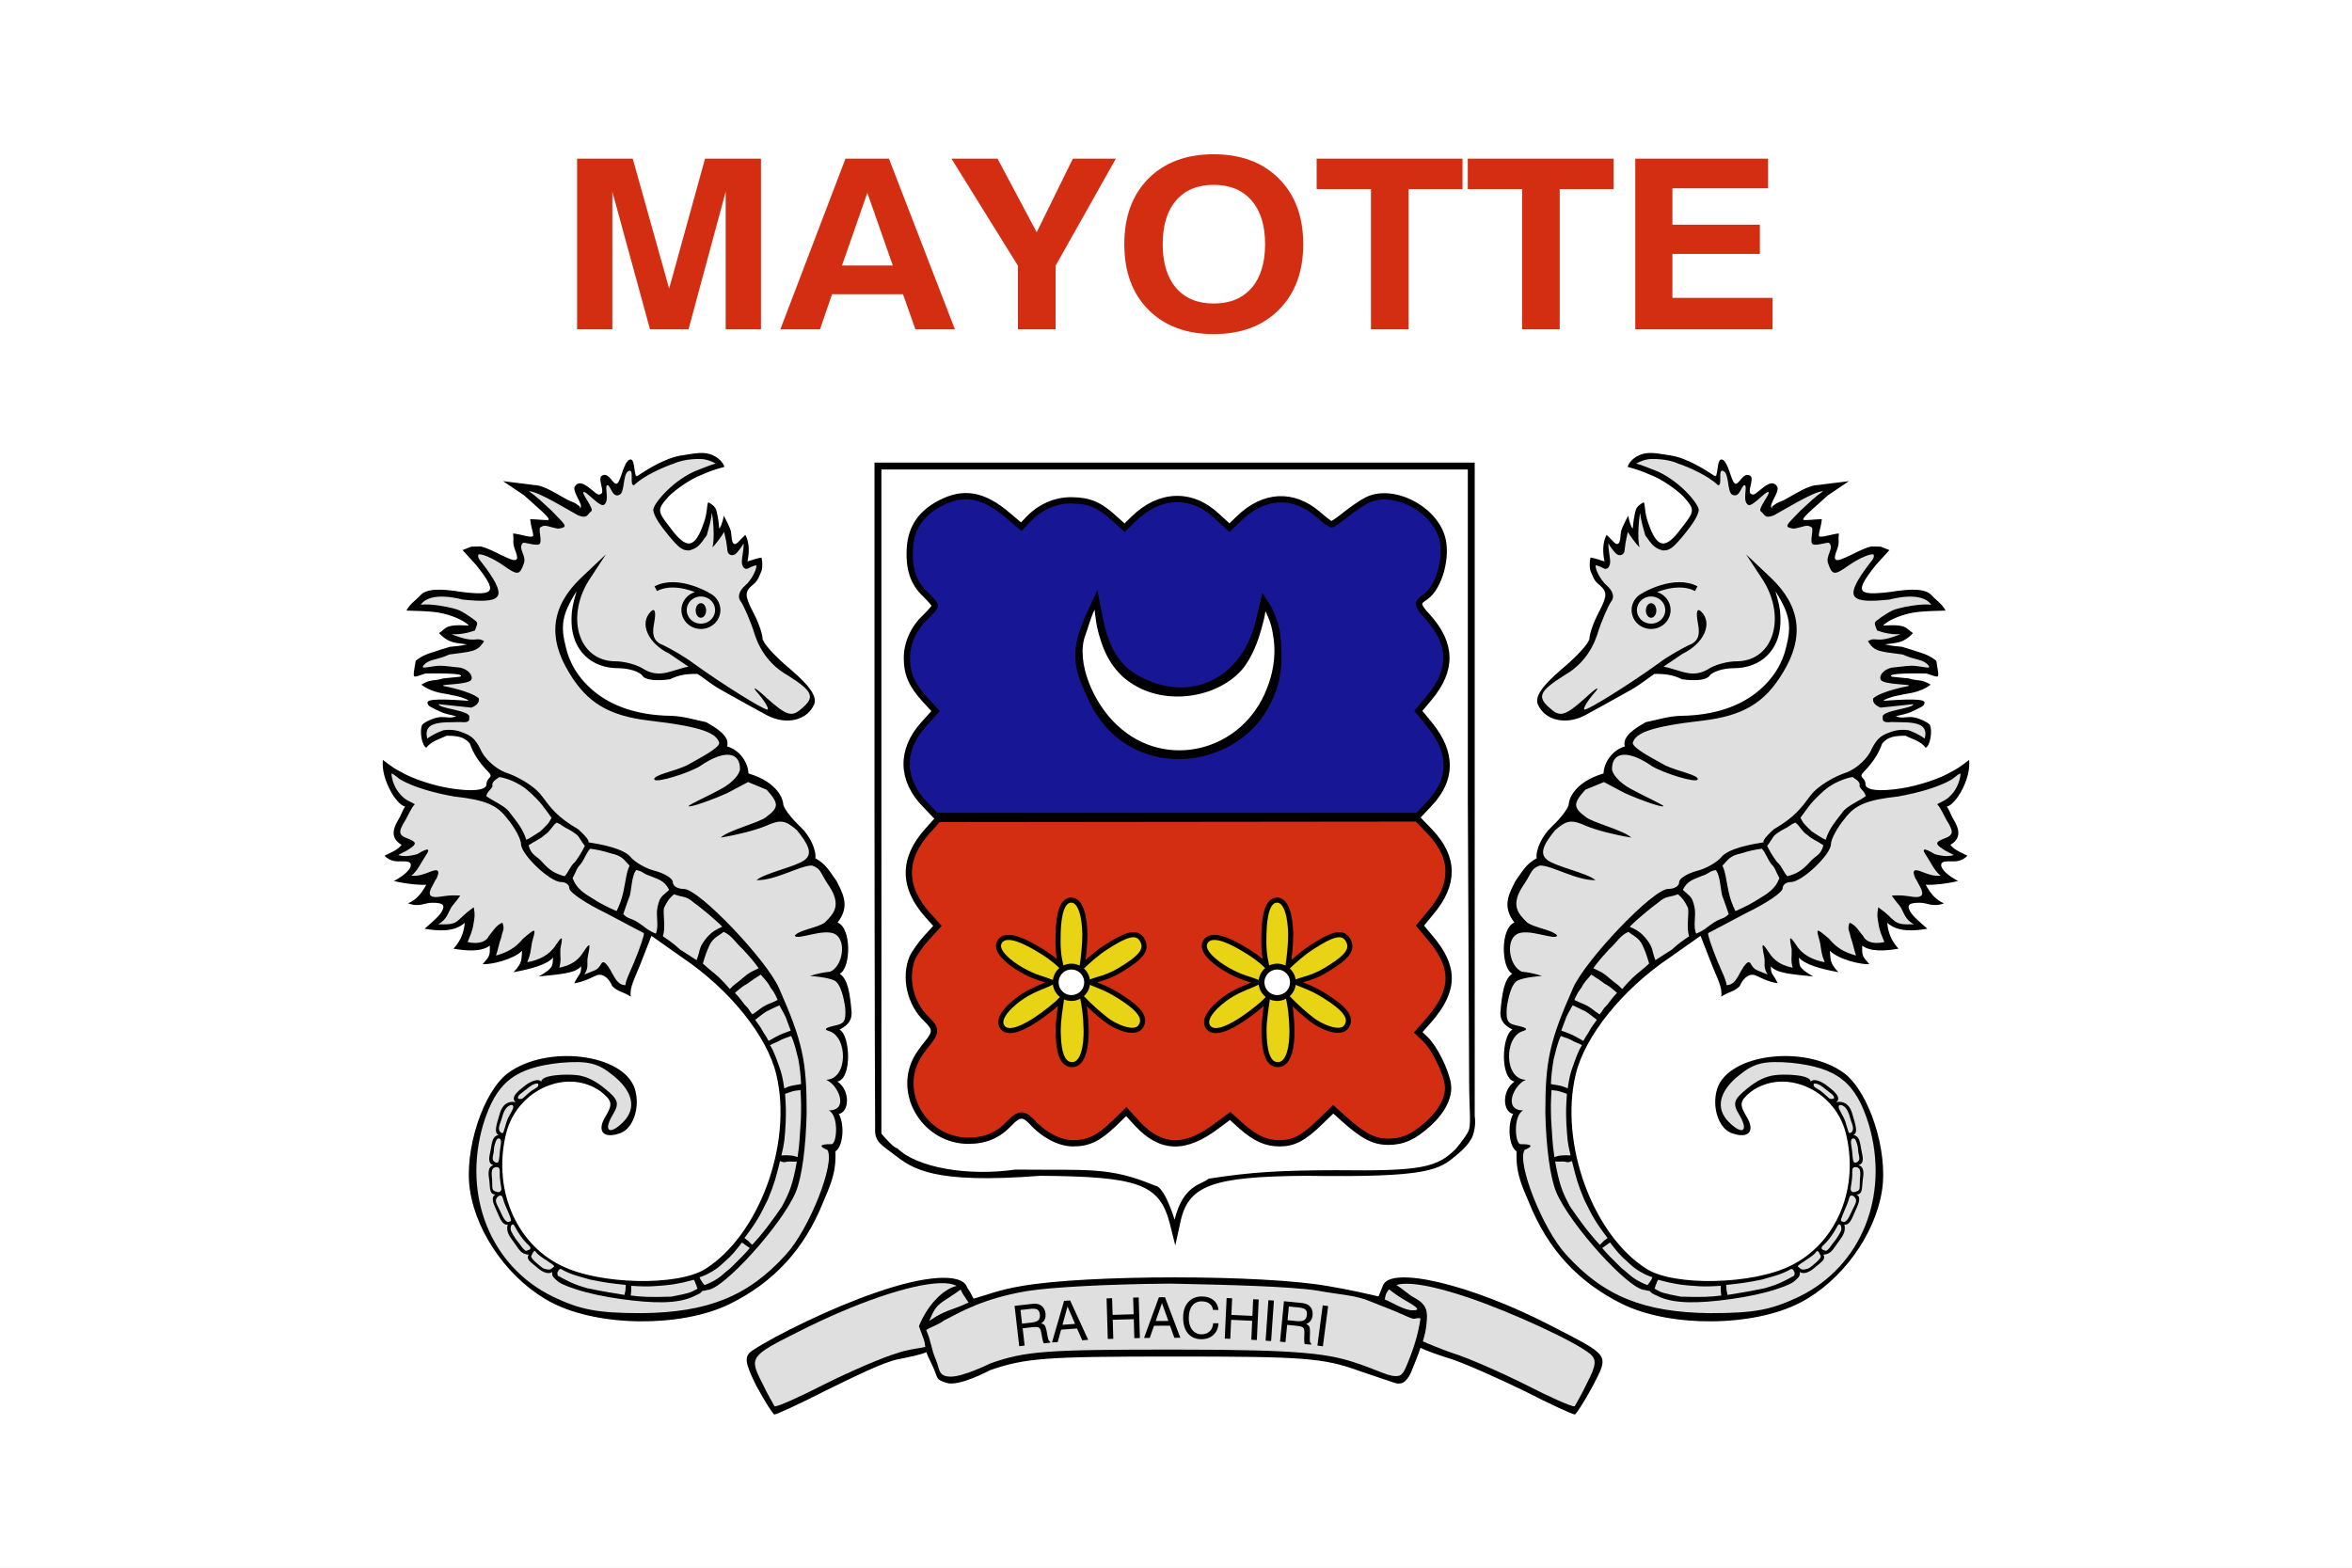
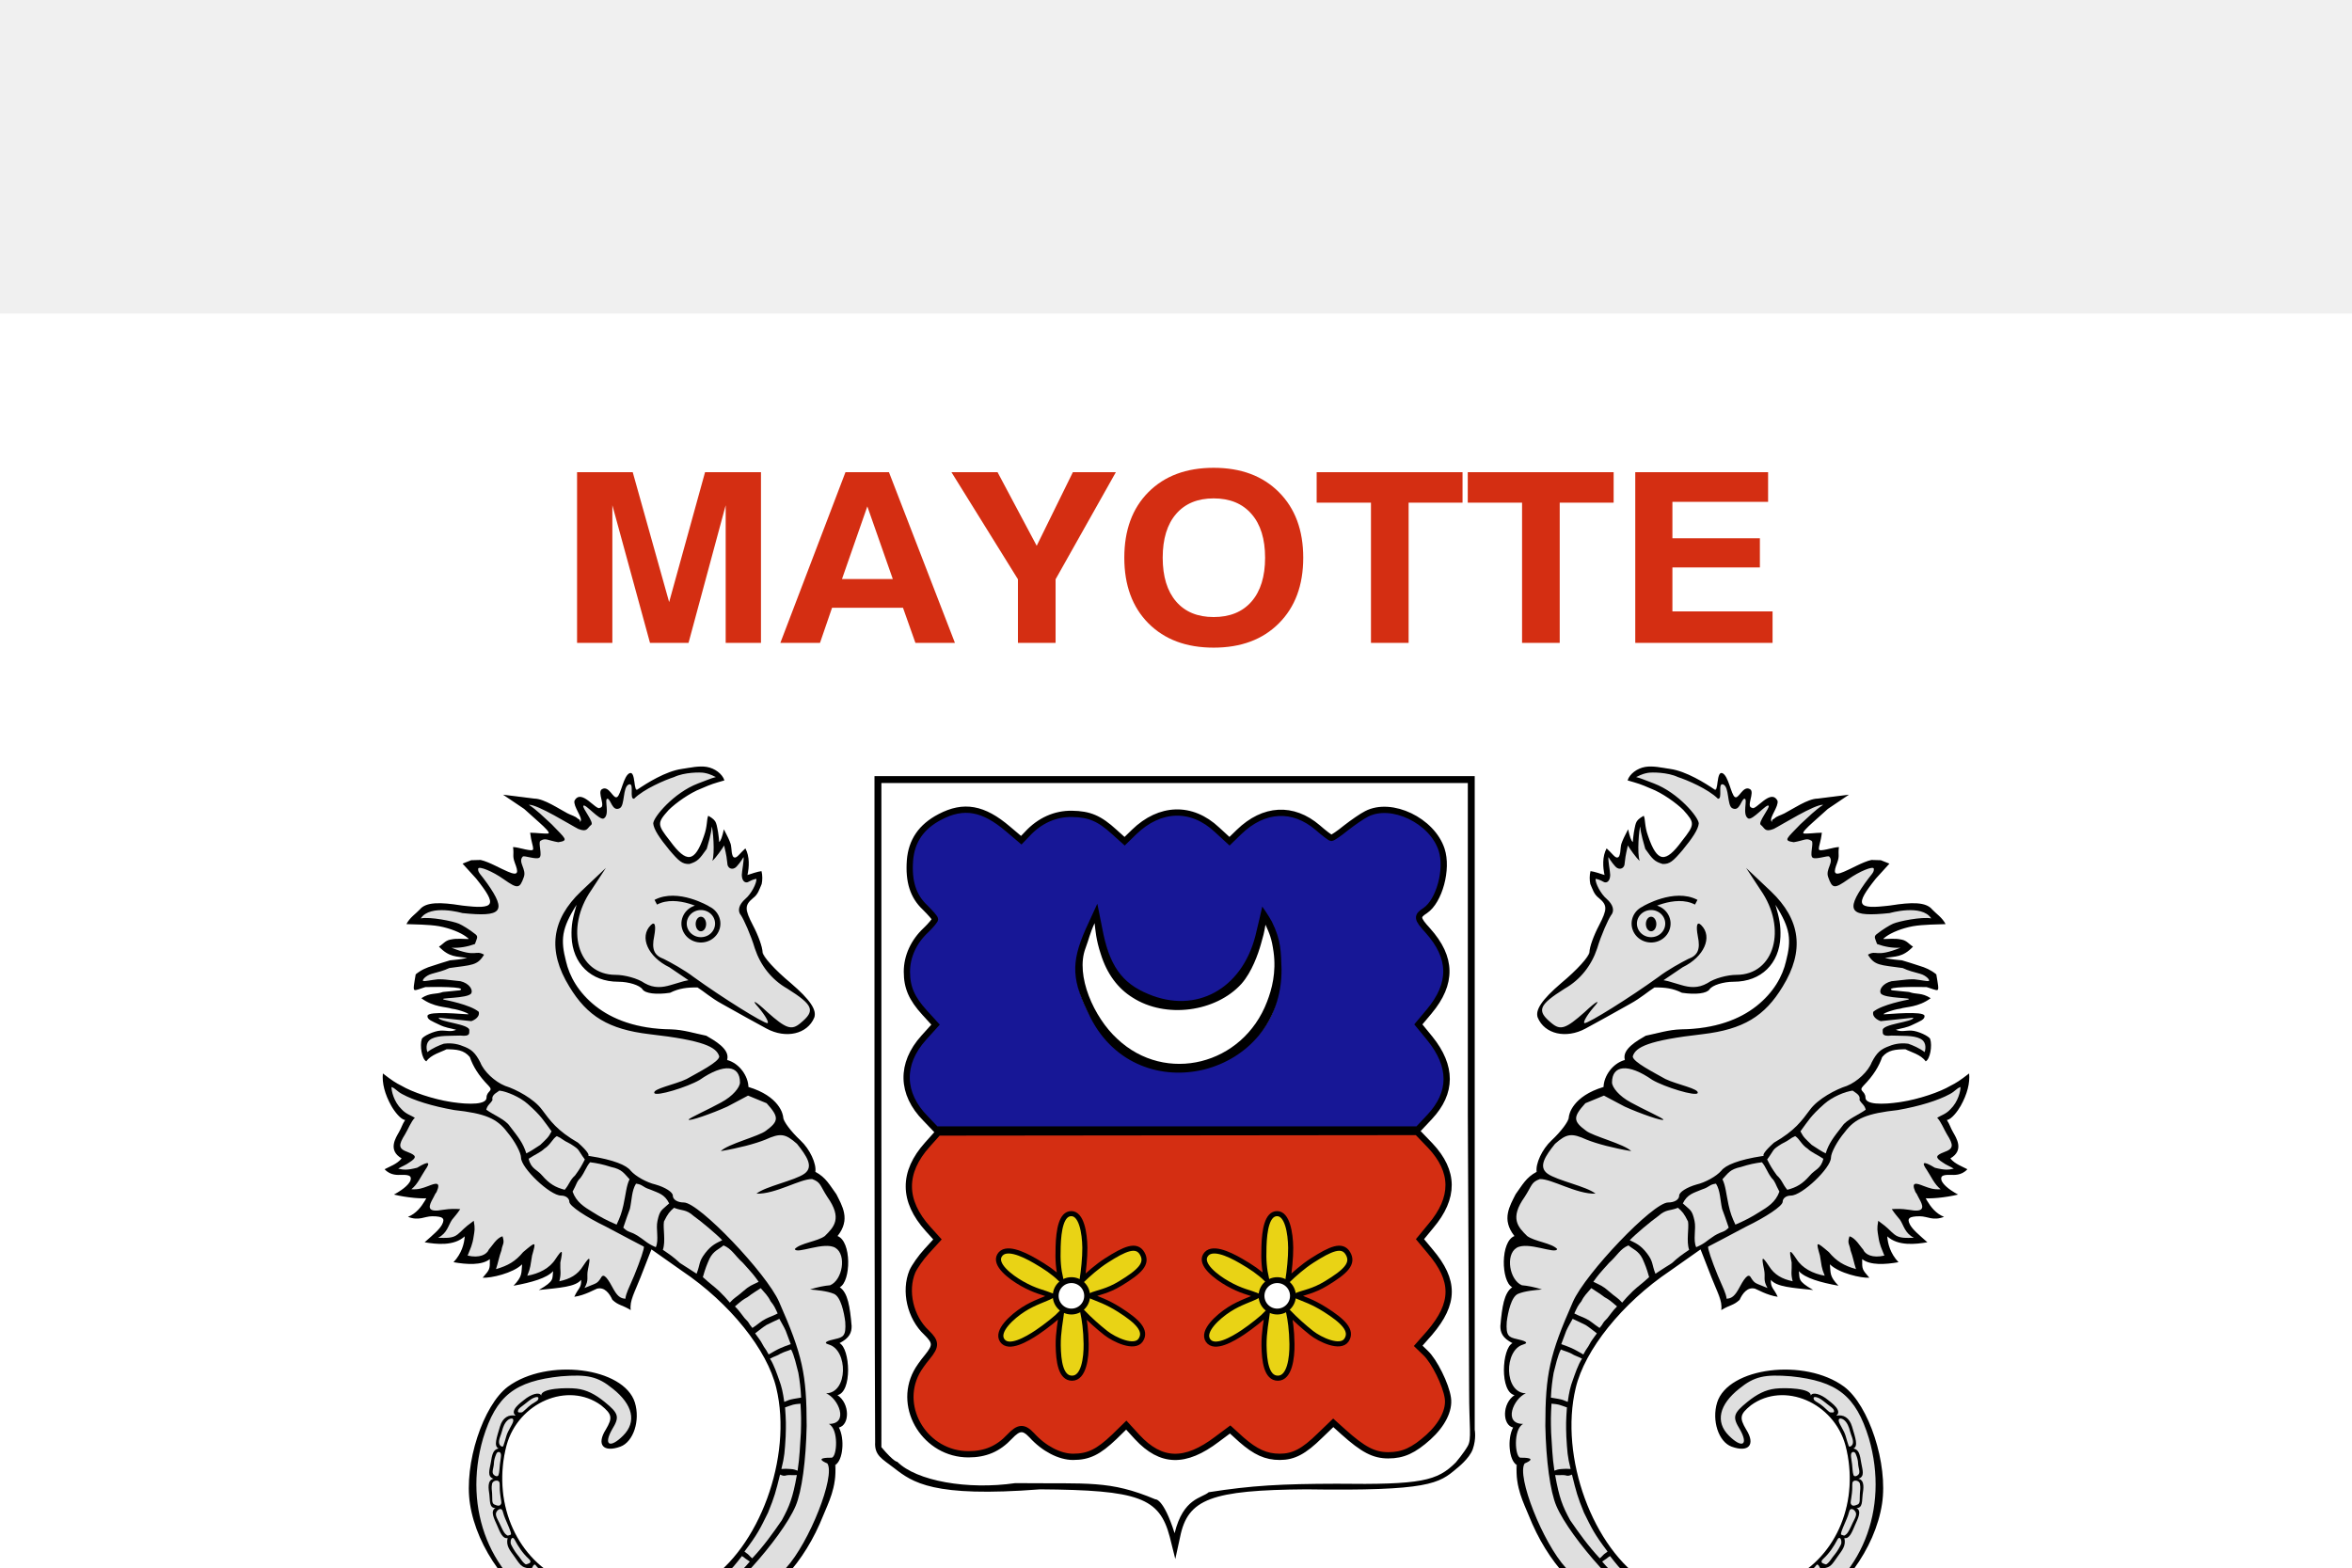
- <svg xmlns="http://www.w3.org/2000/svg" xmlns:xlink="http://www.w3.org/1999/xlink" width="750" height="500">
+ <svg xmlns="http://www.w3.org/2000/svg" xmlns:xlink="http://www.w3.org/1999/xlink" height="300" viewbox="0 0 750 500">
  <path fill="#fff" d="M0 0h750v500H0z" />
  <path fill="#d42e12" d="M184.013 105.044V50.605h17.751l11.61 41.43 11.451-41.43h17.83v54.439h-11.252V61.138l-11.848 43.906h-12.283l-12.006-43.906v43.906h-11.253m92.56-43.536L268.49 84.68h16.207l-8.123-23.172M269.6 50.605h13.868l21.04 54.439h-12.6l-3.962-11.198H265.32l-3.844 11.198h-12.64L269.6 50.605m67.004 54.439h-12.006v-20.29l-21.199-34.149h14.7l12.482 23.468 11.53-23.468h13.71l-19.217 34.15v20.289m34.155-27.164c0 5.987 1.427 10.644 4.28 13.97 2.853 3.302 6.841 4.952 11.966 4.952 5.177 0 9.206-1.65 12.085-4.952 2.88-3.326 4.32-7.983 4.32-13.97 0-5.987-1.44-10.631-4.32-13.933-2.88-3.326-6.908-4.99-12.085-4.99-5.125 0-9.113 1.652-11.966 4.953-2.853 3.302-4.28 7.958-4.28 13.97m-12.243 0c0-8.796 2.562-15.768 7.687-20.918 5.15-5.174 12.085-7.76 20.802-7.761 8.717 0 15.651 2.587 20.802 7.761 5.178 5.174 7.767 12.147 7.767 20.918 0 8.771-2.59 15.744-7.767 20.918-5.15 5.174-12.085 7.761-20.802 7.761-8.717 0-15.651-2.587-20.802-7.76-5.125-5.175-7.687-12.148-7.687-20.919m78.653 27.164V60.325h-17.316v-9.72h46.518v9.72h-17.196v44.72h-12.006m48.182 0v-44.72h-17.316v-9.72h46.518v9.72h-17.196v44.72H485.35m36.097 0v-54.44h42.358v9.462h-30.51V71.67h27.894v9.314h-27.895v14.007h31.937v10.052h-43.784" />
  <g id="a">
    <path fill="#dfdfdf" d="M4255 8413c-142-20-249-59-392-145-46-28-89-48-97-45s-17 27-21 56c-4 27-13 58-20 67-20 28-39 5-76-89-17-45-36-88-41-94-18-22-42-14-71 22-29 37-73 48-83 21-3-8-1-40 5-72 18-94-11-108-93-45-71 55-98 66-125 52-28-15-27-36 9-119 31-72 33-124 3-82-8 11-45 36-83 54-38 19-97 50-132 70-35 19-83 42-107 51-44 15-282 50-302 43-6-2 27-29 72-61 99-68 289-242 289-264 0-13-11-15-80-9-91 8-89 11-69-84 7-33 8-55 2-61s-37-4-84 6c-41 8-77 15-81 15-15 0-8-79 13-146 20-63 20-69 4-80-20-15-43-8-195 62-90 42-113 49-162 47-31-1-68-8-83-16l-28-14 65-70c77-84 155-196 167-241 22-75-52-88-301-56-136 18-228 15-273-9-35-18-155-130-155-145 0-5 58-12 129-15 149-6 257-32 346-81 84-46 82-56-9-56-76 0-120-12-160-44-19-15-19-16 0-37 29-32 85-57 154-68 35-6 65-12 67-15 2-2-29-9-69-15-104-17-250-60-321-96-64-32-67-36-80-129l-6-38 32 7c50 11 308 17 350 8 64-14 46-28-53-40-124-15-194-29-227-46l-26-14 54-26c30-15 99-36 154-47 234-48 263-75 67-65-161 8-225 2-220-23 5-28 104-76 207-102 63-16 39-28-64-32-93-3-163-27-192-66-23-29-9-161 18-178 6-3 18 1 27 9 9 9 50 31 91 51 77 37 78 37 188 20 47-7 88-46 123-118 17-34 52-88 78-120s56-69 66-82c19-23 19-24-2-66-11-24-23-51-26-60-18-62-324-41-565 39-96 32-238 102-302 149l-49 36v-39c0-96 75-259 150-326l48-43-49-94c-61-117-65-162-18-209 17-18 29-38 25-46-3-8-29-28-58-44-90-51-86-46-49-65 18-10 67-20 107-23 44-4 79-11 85-19 25-30-27-96-117-150-15-9-4-13 61-23 44-6 108-12 142-13l62-2-21-38c-25-45-72-94-111-118l-28-18 31-4c17-3 52-1 78 3 75 12 166 10 186-4 31-23 5-75-73-150l-68-66 44-7c83-12 188 1 244 30 29 14 54 25 56 23 14-15-40-160-75-200-8-9-12-20-8-25 4-4 58-7 119-7 87 0 120 4 146 18 19 9 36 17 38 17 1 0 3-21 3-47 0-34-7-55-26-80l-25-33h28c65 1 219 51 274 91 36 25 39 24 39-13-1-42-23-103-46-129-21-24-16-24 82 1 88 22 166 53 206 81 37 27 41 24 33-18-9-50-28-79-66-99-17-8-29-18-26-20 8-9 219 24 267 41 24 8 52 23 62 32 17 15 18 15 18-9 0-14-11-46-25-72s-25-49-25-52c0-8 55 9 119 37 35 16 76 29 91 29 34 0 74-31 105-80 17-27 43-47 93-72l70-35 4 41c5 37 170 471 186 488 7 7 208-131 402-275 117-87 386-354 465-462 217-296 288-500 289-830 0-182-12-279-54-454-92-374-306-730-549-910-160-119-349-159-701-148-426 13-692 102-889 295-146 144-242 332-282 552-6 36-11 124-11 195 0 244 55 413 175 542 104 111 215 172 357 194 135 21 289-24 384-111 66-61 69-90 17-194-46-93-50-117-21-146 27-27 83-26 147 5 93 43 139 148 131 294-8 131-69 216-207 286-134 67-202 80-411 79-173 0-191-2-275-28-168-51-270-119-349-229-180-254-279-690-221-972 45-215 165-448 332-640 282-326 656-475 1193-475 398 0 680 76 960 258 312 202 514 464 685 887 46 116 64 188 72 288 3 49 11 89 20 99 40 46 54 177 29 262l-15 48 31 27c55 49 49 155-13 226l-29 33 33 33c43 44 62 127 54 237-5 76-39 182-58 182-20 0-7 27 22 44 45 27 69 72 69 132 0 121-50 307-87 321-15 6-18 33-4 33 23 0 54 94 59 179 6 107-15 189-59 233l-29 30 31 64c27 55 31 71 26 117-11 106-128 302-216 360-32 21-41 33-41 56 0 67-55 166-147 265-96 102-127 148-147 220-14 46-29 70-71 112-49 49-153 111-215 127-13 3-20 13-20 29-1 64-80 171-150 203-35 16-40 22-40 51 0 41-34 82-114 137-76 51-196 82-381 98-389 32-562 97-745 279-111 110-154 184-194 330-33 121-35 234-5 322 21 62 88 188 100 188 4 0-2-33-13-72-26-95-29-251-5-327 33-106 98-185 189-232 62-32 92-39 198-49 110-10 184-32 220-65 54-50 175-56 291-16 30 11 86 23 125 26l72 7 93-65c96-66 511-300 584-329 133-53 283-16 346 85 51 81 5 157-212 353-176 158-218 212-241 304-10 39-42 124-73 188-73 157-74 184-5 256 27 29 57 69 65 90 16 37 23 121 12 133-6 5-73-9-108-22-11-4-13 11-10 80 2 54-2 97-9 116l-13 30-36-35c-37-36-64-45-76-26-3 5-10 34-15 64-10 63-50 161-60 149-4-4-13-25-20-45-6-21-15-38-20-38-4 0-11 24-15 53-11 86-23 122-50 147-22 21-28 22-35 10-5-8-10-26-10-40 0-44-28-133-65-208-72-144-140-130-280 55-80 106-92 139-70 187 53 112 275 263 484 328 39 12 71 25 71 29 0 19-50 64-94 85-50 23-108 28-191 17z" transform="matrix(.03574 0 0 -.03574 68.5 445.48)" />
    <path d="M245.469 297.449c2.27-1.261-8.741-1.063-11.069-1.038-1.576.475-3.024 1.162-3.508.937-.484-.224-.095-1.984.396-4.976 1.733-1.422 3.528-2.185 5.438-2.741 1.821-.646 3.428-1.07 5.506-1.733 1.992-.238 2.637-.147 5.472-.765-3.325-.53-5.686-.123-8.993-3.606 1.337-.803 1.863-1.82 3.47-2.206 1.607-.344 2.172-.29 3.492-.29 2.53 0 3.27.463 1.577-.758-1.694-1.22-4.927-2.606-8.557-3.266-3.19-.55-8.03-.567-10.362-.66 1.07-2.117 3.062-3.354 4.272-4.674 1.98-2.42 6.53-2.366 13.35-1.266 10.78 1.32 11.44 0 4.62-8.58l-4.335-4.77 2.75-1.092 3.003-.081c2.86.66 6.502 2.863 8.702 3.743 3.52 1.54 3.33.09 2.23-2.77-.88-2.42-.243-2.407-.584-5.085 1.76 0 6.4 1.76 6.4.66 0-1.32-.608-2.203-.95-5.239 1.54 0 4.993.414 5.753.25s-1.057-1.914-2.907-3.573l-4.762-4.268-6.727-4.535 9.98 1.25c3.08 0 7.954 3.345 10.539 4.693 1.292.674 2.519.882 3.295 1.697 1.778.66-.358 2.421.93.8.657-1.18-2.385-4.67-1.972-6.493 2.181-4.16 7.07 3.455 8.133 2.225 2.035-.22-.996-4.958.618-5.919 2.303-1.371 3.614 3.338 4.854 2.506 1.24-.833 2.043-6.87 4.003-7.628s1.161 6.16 2.481 5.226c2.86-1.98 9.05-5.866 14.142-6.57 2.545-.353 5.511-1.085 8.022-.632 2.512.452 4.881 2.179 5.564 4.287-3.382.987-3.916 1.078-7.436 2.618-3.52 1.32-8.14 4.62-10.34 6.82-3.74 4.18-3.74 4.62.44 9.9 5.28 7.26 7.92 6.82 10.78-1.54 1.21-3.3.833-5.397 1.407-6.52.332.242 1.536.74 2.26 1.874.635.99 1.2 5.37 1.194 6.513.53-.322 1.024-1.76 1.52-4.067 1.322 2.55 1.7 3.388 2.14 4.598s.059 4.422 1.38 4.422c.77 0 1.704-1.487 3.343-2.935 1.416 2.658 1.214 5.98.649 8.498 1.108-.362 3.381-1.136 4.485-1.24.344 1.326.322 2.92.054 4.126-.803 1.725-1.052 3.21-2.812 4.53-2.64 2.2-2.64 3.52 0 8.58 1.76 3.3 3.08 7.04 3.08 8.58 0 1.32 3.96 5.72 9.02 9.9 6.16 5.28 8.36 8.58 7.48 11-2.2 5.28-9.02 6.82-15.18 3.52-2.86-1.54-9.24-5.06-14.3-7.92-3.41-1.87-5.655-3.908-7.735-5.216-3.342-.045-5.889.263-8.765 1.697-4.4.66-7.92.22-8.8-1.1s-4.4-2.42-7.7-2.42c-8.8 0-14.561-5.82-14.906-14.342-.132-3.703.368-6.043 1.597-10.212-4.857 7.67-5.142 11.207-3.398 17.974 2.101 9.446 11.867 21.54 33.427 21.76 4.07.11 7.48 1.264 11.329 2.035 2.46 1.457 7.709 4.247 6.643 7.745 3.992 1.064 6.732 5.203 6.79 8.598 9.8 2.933 11.098 8.682 11.098 9.782s2.42 4.4 5.5 7.26 5.121 7.484 4.742 10.034c3.41 1.76 4.632 4.33 6.706 7.126 1.758 3.569 4.685 8.01.367 13.348 4.521 1.676 4.323 14.477.713 16.331 2.656 1.825 3.226 6.278 3.792 12.34.025 2.04-.634 3.867-3.873 5.48.863.436 1.55 1.63 2.019 3.193.47 1.563.723 3.494.72 5.399-.002 1.905-.26 3.785-.815 5.248s-1.403 2.508-2.587 2.743c4.037 2.636 3.94 9.609.46 10.328 1.949 3.56 1.337 10.556-1.15 11.93.544 7.18-2.3 12.275-3.806 16.07-3.012 7.59-6.979 14.025-11.953 19.429-4.974 5.403-10.955 9.776-17.995 13.24-15.4 7.48-41.58 7.26-56.54-.44-13.2-6.82-23.98-21.56-26.18-35.86-1.98-12.76 4.18-31.46 12.1-37.4 12.54-9.24 36.96-6.16 40.48 5.06 1.76 5.72-.44 12.54-4.62 14.08-5.5 1.98-7.7-.66-4.62-5.5 2.2-3.74 1.98-4.84-1.54-7.7-10.56-7.7-26.4-.88-30.14 12.76-4.62 17.6 2.64 35.42 17.38 42.68 12.32 6.16 37.18 6.6 45.98 1.1 17.16-10.78 27.94-40.04 22.66-62.04-2.86-12.1-14.74-27.06-30.14-37.4l-9.68-6.82-3.52 9.02c-1.87 4.73-3.52 7.357-3.075 10.346-2.858-1.744-3.89-1.429-5.862-3.286-.88-1.98-2.503-4.2-4.923-3.54-.55.166-3.885 2.129-7.205 2.581 1.144-2.673 2.303-2.75 2.167-5.415-1.78 2.27-6.88 2.552-13.492 3.252 5.173-2.961 4.191-3.54 4.576-6.03-1.98 2.24-6.922 3.636-12.637 4.664 2.947-3.079 2.443-4.026 2.732-6.829-2.898 2.851-9.956 4.444-12.574 4.276 2.293-2.667 2.33-2.632 2.285-5.931-2.573 2.02-7.328 1.735-11.581.982 2.621-2.806 3.424-5.902 3.574-8.255-3.448 3.206-9.095 2.515-12.785 1.903 2.89-2.564 4.641-4.007 5.539-5.616 1.046-2.021.341-2.681-3.179-2.681-2.42 0-4.094 1.551-7.666.184 5.179-2.048 6.585-8.665 7.748-8.799 4.633-.532-6.445 8.432 3.472 6.544 2.477-.355 3.604-.312 5.441-.207-1.287 1.89-1.507 1.969-2.615 3.378-1.245 1.835-1.493 4.226-4.439 5.773 2.5.015 4.545.243 6.2-1.071s1.674-1.85 5.164-4.362c.476 2.631.241 3.158-.017 4.902-.446 3.018-1.029 3.812-1.937 6.199 3.79.878 6.119-.317 6.78-1.952.99-1.034 2.404-3.666 4.347-4.198.789 2.371-.05 2.463-.34 4.472-.827 2.259-1.032 3.867-1.74 5.987 3.846-1.095 6.208-2.482 8.642-5.41 4.18-3.52 4.18-3.52 2.86 1.1-.544 3.08-.412 3.768-1.53 6.427 3.704-.646 7.14-2.357 9.01-5.327 2.2-3.3 2.42-3.08 1.54 1.1-.124 2.812.364 3.267-.328 5.987 3.362-.711 5.828-2.027 7.588-4.887 2.2-3.3 2.42-3.08 1.54 1.1-.55 2.64.46 3.184-1.098 5.939 3.799-1.62 3.958-1.21 5.278-3.3.88-1.76 2.33.59 4.09 3.89 1.43 2.53 2.592 2.724 3.658 2.848.261-1.93 1.052-3.217 2.812-7.397 1.98-4.84 3.3-8.8 3.08-9.24-.44-.22-5.94-3.08-12.1-6.38-6.38-3.08-11.66-6.6-11.66-7.92 0-1.1-1.1-1.98-2.64-1.98-3.52 0-12.76-8.8-12.76-12.1 0-1.54-1.98-5.28-4.4-8.14-3.3-4.4-7.04-5.94-16.94-7.04-6.999-1.237-12.871-3.08-16.5-5.06-1.816-.95-2.064-1.754-3.459-2.295-.055 1.155.709 4.715 3.239 7.135 1.43 1.54 2.895 1.874 4.196 2.678-1.224 1.245-2.106 3.592-3.096 5.242-2.2 3.52-2.2 4.62.88 5.72 2.86 1.1 2.86 1.76.44 3.3-.99.77-2.48 1.3-3.524 1.972 1.635.406 2.913.509 6.033-.289 3.96-2.397 4.263-1.69 2.551.737-1.403 2.117-2.351 4.481-4.391 6.124 2.335.124 3.401-.294 5.491-1.064 2.2-.88 4.062-1.47 2.55 1.945-1.436 2.387-.643-1.284-2.006 1.865-2.349.454-7.683-.106-11.584-1.049 3.51-1.925 4.794-3.43 5.234-4.42.66-1.98-1.234-1.861-2.994-1.861-.77 0-3.315.308-5.217-1.803 1.58-.86 3.982-1.638 5.428-3.452-4.51-2.6-1.89-6.542-.838-8.414.87-1.496.941-2.288 1.952-3.841-1.388-.101-3.415-2.73-4.405-4.49-2.09-3.74-2.997-7.294-2.694-10.351 2.981 2.3 4.137 3.042 5.994 3.964 3.152 1.885 9.917 4.256 15.894 5.16 5.977.904 11.166.787 11.166-1.413s2.392-2.018.662-3.777c-3.239-3.293-4.982-6.25-5.991-9.164-1.886-2.283-4.267-2.451-7.423-2.484-1.674.895-4.94 1.675-6.448 3.853-1.418-.678-2.149-5.047-1.43-7.127.308-.893 3.951-2.604 6.006-2.676 2.054-.072 3.145.513 4.954-.254-2.13-.613-3.294-.577-5.513-1.683-1.973-.984-3.886-1.568-3.627-2.82.32-1.55 11.233-.494 12.773-.439 1.265.055-2.386-1.46-5.076-1.8-1.765-.632-5.7-.385-9.68-3.339 2.937-1.887 4.484-1.093 6.892-1.982m9.065.362c-.886 1.865-11.493 1.358-8.543 2.128 0 0 8.193 1.51 10.904 3.838.48 2.06-2.38 2.973-2.38 2.973l-10.39-1.107c-.11 1.422 10.1 1.959 9.75 4.095-.115.693.565 1.998-2.834 1.61-3.094.143-6.89-.172-9.188 1.016-1.67.833-1.87 2.683-1.346 4.268 1.511-1.232 3.916-2.246 5.236-2.686 2.818-.365 4.857.214 6.762 1.029s3.229 1.687 4.885 4.946c1.1 2.86 4.62 6.16 7.92 7.48 3.52 1.1 9.144 4.113 11.66 7.48 2.79 3.732 4.87 6.757 11.59 10.638 6.6 5.94.9 3.829 3.726 4.263 7.575 1.163 11.744 2.919 13.064 4.679 1.54 1.76 5.06 3.74 7.92 4.4 3.08.88 5.5 2.42 5.5 3.52 0 1.32 1.54 2.2 3.52 2.2 4.84 0 26.4 22.66 30.36 31.68 7.48 16.94 8.8 23.1 8.8 39.6-.22 11-1.54 20.9-3.52 25.52-4.4 10.34-23.163 31.115-28.223 31.115-.894.253-.533.161-1.594.333-.486.726-.764.796-2.483 1.599-2.498 1.248-5.7 1.858-9.606 1.97-3.906.111-8.514-.276-13.825-1.02-5.31-.744-10.518-1.846-14.397-3.133-3.88-1.287-5.307-1.984-6.432-3.17-.336-.356-1.23-.817-1.08-2.363-.798.727-2.653.555-4.87-1.45-1.8-1.63-3.532-2.389-2.63-4.026-2.38-.249-2.787-1.26-4.662-3.897-1.234-1.734-2.636-3.267-2.036-5.72-1.64.326-2.452-1.968-3.391-4.141-.824-1.905-2.292-4.5-.465-5.44-2.1.053-1.706-2.515-1.962-4.301-.255-1.786-.782-4.56 1.336-5.045-2.17-.685-1.24-2.926-.914-4.936.458-2.82.717-4.345 2.517-4.718-1.609-.719-.628-3.365.433-6.975.85-2.894 2.798-3.95 5.04-3.47-2.144-1.635 1.772-4.304 2.614-5.006 2.338-1.952 4.997-2.677 5.519-1.408-.225-2.375 8.068-2.585 11.24-2.227 3.173.358 5.96 1.789 8.93 4.209 4.62 3.74 4.84 4.84 2.42 8.8-2.86 5.06-.66 6.16 3.52 1.98 4.4-4.4 3.08-9.9-3.3-14.96-4.84-3.96-8.14-4.62-16.5-3.96-14.74 1.54-20.68 6.16-24.86 19.8-6.6 22.66 2.42 45.1 22.22 54.78 8.8 4.18 14.08 5.28 28.38 5.28 20.9-.22 33.88-5.28 45.98-18.7 7.48-8.14 15.84-29.406 13.2-33.366-4.294-1.827 0-1.834 1.32-1.834 1.76 0 2.42-9.116-.856-10.773 6.539.025 3.076-8.146-.86-9.754 3.524-.084 5.268-3.53 5.373-7.176.104-3.646-1.43-7.491-4.461-8.373-2.285-.665-.181-1.273 1.964-1.76 2.558-.582 3.541-.964 3.226-5.521-.38-2.987-1.43-7.979-3.595-8.899-2.228-.947-5.698-1.222-7.633-1.396 2.35-.757 4.59-1.197 6.403-1.348 3.96-1.65 5.295-9.659 1.735-11.901-3.561-2.243-12.523 2.165-12.994.346 1.747-1.912 7.16-2.383 9.564-4.13 2.942-2.893 5.655-5.655.815-12.475-2.42-3.74-2.035-4.667-4.837-5.7-3.714-.15-11.68 4.85-17.774 4.655 2.791-2.323 12.284-4.187 15.313-6.384 3.029-2.196.73-5.608-2.382-9.511-3.74-3.3-5.28-3.52-10.12-1.32-3.3 1.32-8.523 2.694-14.183 3.641 2.197-2.267 12.203-4.741 14.403-6.501 4.18-3.08 4.18-4.372.22-8.772l-5.924-2.435-6.616 3.507c-4.84 2.2-12.33 4.811-12.33 4.151 0-.44 6.83-3.491 10.35-5.471 3.74-1.98 6.018-4.84 6.018-6.38 0-5.5-5.075-6.23-12.853-.81-3.96 2.31-13.846 5.325-14.437 4.213-.732-1.379 6.63-2.729 10.272-4.503 3.616-2.063 10.407-5.446 10.407-7.206-.893-2.984-4.907-5.114-22.287-7.094-12.98-1.54-19.8-5.72-25.52-15.18-7.04-11.44-5.72-21.34 3.74-30.36l7.92-7.48-4.62 7.04c-8.58 12.32-4.4 27.06 7.7 27.06 2.86 0 7.04 1.1 9.24 2.64 3.08 1.76 5.761 1.38 8.347.618l4.205-1.238 1.457-.314-6.089-4.126c-6.82-3.3-9.68-9.68-5.94-13.42 1.32-1.32 1.76 0 1.1 3.52-.88 4.18 0 6.16 3.08 7.26 2.2 1.1 6.6 3.52 9.46 5.72 9.46 6.82 22.22 14.74 23.54 14.74.66 0-.44-2.2-2.86-5.06-2.42-2.64-1.1-2.2 2.86 1.54 5.94 5.28 7.7 5.94 10.56 3.52 4.84-3.96 4.18-5.72-4.18-11-5.06-2.86-8.58-7.48-10.34-12.76-1.32-4.4-3.52-9.24-4.4-10.56-1.32-1.54-.66-3.52 1.32-5.28 1.87-1.54 3.74-5.117 3.54-6.427-.868.164-1.528.407-2.44.927-1.1.66-2.2-.22-2.2-2.2 0-.99.762-4.74.556-5.662-.52.955-2.096 3.132-2.756 3.462-1.1.66-2.42 0-2.42-1.54-.33-3.19-.74-4.123-1.013-5.624-.451.82-2.73 4.109-3.763 4.898.878-2.428.184-10.223-.193-10.947-.065 2.088-1.242 5.8-1.596 7.142-2.336 3.294-2.904 4.013-5.533 4.81-2.228.083-3.302-.83-6.382-4.46-3.08-3.74-4.964-6.542-5.143-8.448 0-1.98 6.527-9.811 14.256-12.757 3.274-1.19 3.718-1.527 5.727-2.063-.547-.123-1.35-.887-3.738-1.333-1.25-.233-6.316-.216-9.585 1.336-2.923.938-9.68 3.824-12.76 6.904-1.67.281.225-5.339-1.725-4.528-1.95.812-1.178 6.665-2.824 7.543-2.468 1.316-2.866-3.006-3.966-3.006-1.1.11.886 5.127-1.157 6.296-1.337.766-5.968-4.919-6.518-4.039-.406.687 3.576 5.388 2.502 6.086-1.326 1.045-1.197 2.443-4.13 1.282-2.404-1.212-13.02-7.877-15.754-7.686 2.537 1.664 4.51 3.687 7.261 6.2 4.4 4.62 5.644 5.196 2.124 5.732-3.27-.536-4.078-1.525-5.692-.433-.807.545.738 4.71-.355 5.377-1.093.666-4.846-.799-5.265-.366-1.677 1.733 1.307 4.055.317 6.585-1.32 3.74-1.98 3.74-6.38.66-3.52-2.53-8.02-4.34-8.154-3.383-.178 1.258.894 1.843 2.874 4.703 6.38 9.02 4.62 10.78-7.92 9.46 0 0-10.212-2.98-13.27 1.689 3.02-.567 10.259.873 12.19 1.71 1.045.454 3.309 1.81 5.264 3.364.977.777.412 1.387-.18 3.105-2.289.825-4.782 1.328-7.482 1.177 8.165 3.288 7.434.57 10.394 2.221-2.126 3.508-3.818 3.248-11.09 4.266-1.802.861-3.543 1.268-5.523 1.818-2.035.55-3.294 2.128-2.791 2.308.502.18 2.498-.324 4.74-.545 2.63.034 1.269.011 7.162.618 2.755.672 3.988 2.695 3.455 3.798z" transform="translate(-98.734 -81.609)" />
    <path d="M323.901 276.313c0 1.285-.747 2.327-1.668 2.327-.92 0-1.668-1.042-1.668-2.327s.747-2.327 1.668-2.327c.898 0 1.635.992 1.667 2.245" transform="translate(-98.734 -81.609)" />
    <path fill="none" stroke="#000" stroke-width="1.7" d="M228.519 196.421c-1.056 2.672-4.157 4.012-6.926 2.993-2.77-1.018-4.159-4.01-3.103-6.681 1.056-2.672 4.157-4.012 6.926-2.993 2.766 1.017 4.156 4.002 3.107 6.672M209.11 187.76c6.945-3.663 16.541 2.02 16.541 2.02" />
    <g fill="#dfdfdf">
      <path d="M255.781 332.439c-.248-1.18.29-1.767 2.2-2.992 2.358.292 6.454 1.97 9.05 4.269 4.422 3.916 5.093 5.375 7.586 8.727-1.017 2.013-1.678 2.448-3.607 4.325-1.958 1.282-3.117 2.06-4.447 2.697-1.062-3.293-2.354-4.92-5.287-8.704-1.371-2.092-5.426-3.685-7.482-5.234.444-1.638 1.257-1.767 1.987-3.088zM272.322 347.97c2.025-1.307 2.562-3.156 3.968-4.002 1.852.797 1.37 1.026 4.377 2.5 3.232 2.044 2.063 1.588 4.556 4.94-1.017 2.013-1.552 2.953-3.101 5.082-1.706 1.535-1.729 2.693-3.311 4.591-2.957-.767-4.88-1.89-7.18-4.537-1.625-1.966-3.533-2.043-4.326-5.36 2.085-1.386 3.782-2.02 5.017-3.214zM283.813 357.314c1.52-2.064 1.805-3.534 3.084-5.012 2.231.292 4.023.647 6.65 1.49 3.611.78 4.084 1.967 5.945 3.93-1.017 2.013-1.173 4.594-1.965 8.239-.57 2.545-1.097 3.955-2.175 6.232-2.956-1.272-5.131-2.395-7.685-4.032-2.635-1.587-5.174-3.18-6.346-6.497 1.328-2.395 1.257-3.155 2.492-4.35zM299.596 367.163c.636-2.822.542-5.807 1.948-8.043 2.231.293 1.876 1.026 4.503 1.87 2.727 1.159 4.589 1.461 6.071 4.434-2.406 2.266-2.94 1.943-3.733 5.587-.569 2.545.545 6.102-.533 8.38-2.956-1.273-3.237-2.017-5.791-3.654-2.635-1.587-2.9-.907-4.578-2.582.949-2.901 1.509-4.292 2.113-5.992zM310.455 371.203c1.267-2.57 1.805-3.156 3.21-4.381 2.61 1.05 3.77.395 6.272 2.627 2.348 1.664 7.24 5.755 9.101 7.717-1.774.877-3.43 1.483-5.5 4.199-2.07 2.716-1.476 3.45-2.68 6.485-2.199-1.399-3.237-2.143-5.287-3.4-2.129-1.967-3.026-2.55-5.462-4.225.95-2.774-.006-6.817.346-9.022zM324.976 383.073c1.267-2.57 3.068-3.03 4.473-4.255 2.61 1.05 3.644 3.299 6.145 5.532 3.106 3.432 3.578 3.986 5.06 6.075-2.279 1.13-2.925 1.23-4.995 3.062-2.14 1.896-2.738 1.935-4.194 3.581-1.568-1.777-1.344-1.637-3.393-3.653-2.13-1.966-2.395-1.917-5.21-4.476.823-2.901 1.257-3.914 2.114-5.866zM337.098 395.321c1.52-1.18 2.941-2.02 4.22-2.866 1.222 1.429 2.381 2.541 3.115 4.143 1.212 1.538 1.306 1.84 2.283 3.929-2.28 1.13-2.042.851-3.733 1.673-1.644.8-2.36 1.682-4.321 2.95-1.567-1.778-.46-1.133-2.508-3.149-.993-1.208-1.512-2.17-3.063-3.719 2.211-1.89 2.52-2.145 4.007-2.961zM343.096 404.223c1.836-.865 2.626-1.325 4.158-1.982 1.031 1.934 1.307 2.226 2.04 3.827.455 1.348.801 2.03 1.59 4.245-1.712.624-2.232.788-3.355 1.294-1.147.517-2.36 1.24-3.69 2.002-1.251-2.345-1.217-1.827-1.94-3.21-.677-1.335-1.133-1.729-2.368-3.53 1.832-1.386 2.393-1.893 3.565-2.646zM347.65 413.33c1.836-.865 1.822-.655 3.354-1.312 1.032 1.934 1.754 5.35 2.309 7.443.41 2.375.756 5.02.874 7.905-1.622.312-.952.12-2.372.402-1.411.28-1.487.334-2.996.962-.448-3.15-.836-4.886-1.652-7.037-.543-1.513-1.668-4.943-2.904-6.744 1.565-.85 2.215-.866 3.387-1.619zM351.623 429.624c.567-.132 1.174-.233 2.372-.33.228 4.121.236 5.127.121 9.228-.304 4.295-.36 7.789-1.045 12.147-.775-.224-.953-.46-2.372-.536-1.417-.076-1.333-.1-2.797-.007 1.025-4.087 1.06-5.488 1.363-10.354.127-3.79.117-5.015-.188-9.283 1.118-.359 1.597-.604 2.546-.865zM349.659 452.124c.567-.132 1.978.035 3.176-.062-1.29 7.246-2.354 9.948-4.79 14.407-2.894 4.206-5.717 8.146-9.438 12.147-.46-.32-.774-.74-1.211-1.162-.422-.406-.777-.53-1.28-.988 4.24-5.605 4.989-7.274 7.525-12.408 2.09-5.129 2.438-6.533 3.829-12.14 1.118.445 1.24.468 2.189.206zM336.355 478.642c.725.468.37.303 1.48 1.01-1.737 2.067-2.98 3.251-6.219 6.46-2.447 1.795-3.18 3.361-8.19 5.381-.596-.67-.621-.758-.91-1.187-.28-.414-.399-.52-.713-1.324 2.543-.783 5.552-2.557 7.462-4.477 3.162-2.719 3.957-3.944 6.062-6.605.487.319.71.436 1.028.742zM320.54 491.048c.398.63.247.813.621 1.556-2.272 1.353-2.78 1.468-8.353 2.555-6.85.231-9.735.068-12.952-.365.117-.857.127-.936.165-1.746.036-.766-.063-.516-.003-1.336 6.405.425 8.35-.004 10.884-.168 4.559-.425 7.995-1.497 9.078-1.772.487.887.432.654.56 1.276zM298.174 493.191c-.137.676-.11.456-.316 1.422-5.308-.923-5.414-.809-11.836-2.132-4.84-1.376-6.437-2.42-9.43-4.014-.219-1.057-.158-.93.082-1.37.317-.58.078-.395.796-.832 3.559 2.137 7.371 2.764 9.414 3.45 4.87 1.002 7.28 1.27 11.4 1.709-.05.931-.06 1.145-.11 1.767zM275.227 485.736c-.806.61-.866.893-1.879.752-1.653-.23-1.866-.698-3.454-1.994-.778-.636-1.988-1.867-1.747-2.308.317-.58.852-2.324 1.555-1.188.614.994 3.234 2.53 4.786 3.596 1.235.848 1.052.905.739 1.142zM267.281 480.289c-.94.297-.704.483-1.477-.185-.627-.543-1.063-1.457-2.204-2.798-.651-.766-1.954-2.97-2.015-3.469-.174-1.428.622-2.371 1.242-1.188 1.106 2.11 2.52 4.316 4.474 6.096 1.108 1.009.355 1.426-.02 1.544zM261.567 471.093c-.94.297-.838.483-1.61-.185-.627-.543-1.254-1.953-1.982-3.557-.428-.944-1.38-2.357-1.033-3.29.386-1.036 1.739-1.746 2.09-.474.636 2.296.845 2.326 1.93 5.025.418 1.04.98 2.363.605 2.481zM258.486 461.316c-.368.707-1.046.622-2.147.127-.886-.398-.554-1.8-.686-3.557-.07-.944-.264-1.821-.006-3.066.224-1.083 2.266-1.475 2.403-.162.1.957-.042 1.514.144 3.15.3 2.644.58 2.956.292 3.508zM257.683 452.075c-.214.597-1.09.398-1.61-.23-.62-.75.115-2.069.161-3.557.03-.946.293-1.899.798-3.066.313-.726 1.444-.812 1.465.508.01.644-.172 1.48-.348 2.881-.192 1.538-.124 2.51-.466 3.464zM259.245 442.745c-.214.597-1.168.031-1.343-.766-.263-1.195.567-2.512.92-3.958.298-1.214.845-2.658 1.825-3.469.715-.591 2.008-.917 1.733.374-.213 1.001-1.645 2.91-2.133 4.534-.446 1.484-.66 2.331-1.002 3.285zM265.093 432.075c-.634.024-1.37.202-1.164-.587.183-.705.867-1.052 2.17-2.084.667-.527 1.838-1.491 2.494-1.816.757-.375 2.242-.844 1.734.374-.213.51-.887.722-2.089 1.542-1.28.874-2.714 2.554-3.145 2.571z" transform="translate(-98.734 -81.609)" />
    </g>
  </g>
  <use xlink:href="#a" transform="matrix(-1 0 0 1 750 0)" />
  <path d="M278.855 412.412c-12.98 4.4-31.68 13.42-39.16 18.48-2.42 1.76-2.2 3.74 1.54 11.22 2.64 4.84 5.28 9.02 5.72 9.02.66 0 7.92-3.3 16.06-7.48 8.14-3.96 18.54-9.185 23.32-10.12 3.655-.715 6.993-1.392 9.059-2.25.832 2.02.32.894 1.836 4.068 2.18 4.56.823 4.457 4.591 5.705 3.974 1.316 13.774-4.003 13.774-4.003 11.44-3.96 17.82-4.4 58.96-4.4s47.52.44 58.96 4.62c0 0 9.206 3.132 10.39 3.51 1.175.377 1.796.674 3.038.376 1.133-.272 2.313-2.005 2.835-3.051 0 0 2.53-6.079 3.18-8.212 2.191 1.055 6.187 2.427 10.037 3.637 4.62 1.54 14.96 6.16 23.1 10.12 8.14 4.18 15.4 7.48 16.06 7.48.44 0 3.08-4.18 5.72-9.02 5.28-10.34 5.72-9.46-13.42-19.36-25.52-13.2-51.04-19.14-53.46-12.76-.44 1.21-.813 1.918-1.418 3.487-2.557-.589-9.252-2.167-15.962-3.267-20.68-3.74-77.44-3.74-98.12 0-6.71 1.1-11.246 2.935-15.038 3.987-2.146-4.294-1.697-2.586-2.137-3.796-1.76-4.4-13.405-3.711-29.465 2.009z" />
  <g fill="#dfdfdf">
    <path d="M299.75 409.25c-9.447.297-27.166 6.347-45.094 15.469-15.4 7.7-15.836 8.141-11.656 16.281 1.76 3.74 3.749 7.06 3.969 7.5.005.003.025.03.031.031.82.216 7.677-2.825 15.562-6.875 8.36-4.18 18.943-8.774 23.563-10.094 3.41-1.21 5.888-1.32 8.937-1.968-.556-3.241.133-.446-2.03-6.625 2.495-6.259 7.316-11.667 12-12.844-1.205-.643-2.99-.947-5.282-.875z" />
    <path d="M372.031 409.406c-18.237.174-36.17 1.065-44.375 2.344-13.97 2.31-21.503 6.738-26.688 9.437-1.896 1.416-3.56 1.76-5.625 3 1.637 3.708 1.573 5.94 2.97 9.188 1.468 3.417.734 5.577 4.75 5.687 4.014.11 12.75-4.219 12.75-4.219 11.22-3.96 17.83-4.406 58.75-4.406 41.14 0 49.428 1.31 58.937 4.625 6.893 2.373 9.735 4.246 12.5 3.75 1.42-.255 2.16-2.306 3.156-4.781 1.357-3.372 2.994-7.9 3.813-13.563-2.163-.315-1.208.79-4.157-.53-6.367-2.855-7.578-3.072-11.781-4.844-4.988-2.105-9.654-2.109-16.969-3.47-8.58-1.32-27.65-1.836-46.281-2.218-.589.004-1.162-.006-1.75 0z" />
    <path d="M448.469 409.438c-1.242.01-2.297.144-3.188.406 1.92 1.207 4.162 3.223 5.407 3.875 4.62 2.42 4.601 4.657 4.156 8.813-.206 1.92-.382 2.652-1.125 5.281 1.724.778 5.98 2.54 9.5 3.75 4.4 1.32 14.953 5.914 23.313 10.094 7.758 3.984 14.533 6.985 15.53 6.875.02-.003.05-.026.063-.031h.031c.22-.44 2.21-3.76 3.97-7.5 2.86-5.5 3.074-7.46.874-9.22-4.84-3.96-24.42-13.003-38.5-17.843-9.013-3.004-15.642-4.535-20.031-4.5z" />
    <path d="M442.938 411.219a3.843 3.843 0 00-.406.531c-.667.813-.761 1.683-.969 2.688 1.458.515 6.376 3.579 8.906 3.469.542 0 .97-.024 1.219-.125l.063-.032c.006-.003.025-.028.03-.03.022-.015.048-.047.063-.063.007-.008.026-.023.031-.032.003-.005.03-.026.032-.03.002-.006-.001-.027 0-.032v-.031-.031-.032a.635.635 0 00-.125-.25c-.353-.458-1.425-1.199-3.532-2.375-1.486-.83-3.892-2.466-5.312-3.625zM306.344 411.281c-1.445 1.1-3.895 2.618-5.469 3.688-2.827 1.92-3.248 3.41-4.469 6.093a1.325 1.325 0 00-.062.156v.032h.062c.4-.183 2.539-2.11 7.657-3.844 4.39-1.638 2.054-.837 4.78-1.969-1.796-2.776-2.03-2.965-2.25-3.625a2.687 2.687 0 00-.25-.531z" />
  </g>
  <path d="M325.41 417.812l.504 4.357 2.986-.346c1.077-.124 1.816-.387 2.218-.787.408-.401.565-1.01.47-1.824-.088-.762-.36-1.277-.815-1.542-.456-.266-1.248-.334-2.377-.203l-2.986.345m-1.886-1.313l4.985-.576c.81-.094 1.407-.127 1.794-.101.392.025.749.102 1.07.23.576.234 1.034.6 1.375 1.097.346.497.56 1.103.644 1.82.08.692 0 1.303-.24 1.832-.24.523-.638.958-1.194 1.306.517.081.9.276 1.147.584.254.307.453.853.597 1.638l.394 2.105c.081.45.179.784.292 1.001a.9.9 0 00.465.424l.042.358-2.017.233c-.194-.249-.374-.809-.54-1.68a1.35 1.35 0 01-.005-.053l-.3-1.664c-.157-.855-.405-1.392-.743-1.613-.338-.22-1.124-.259-2.358-.116l-2.829.327.637 5.51-1.729.199-1.487-12.86m15.272 6.036l4.023-.295-2.416-5.551-1.607 5.846m-3.34 5.639l3.847-13.264 1.937-.142 5.76 12.558-1.902.14-1.65-3.757-5.085.373-1.093 3.958-1.814.133m17.79-1.126l-.38-12.94 1.757-.052.156 5.315 6.712-.197-.156-5.315 1.766-.052.38 12.94-1.767.053-.177-6.062-6.712.197.177 6.061-1.757.052m15.28-5.722l4.035-.021-2.033-5.703-2.001 5.724m-3.717 5.398l4.741-12.971 1.943-.01 4.891 12.921-1.907.01-1.39-3.86-5.098.026-1.36 3.875-1.82.009m22.046-4.697l1.705.03c-.104 1.574-.664 2.821-1.682 3.741-1.012.914-2.31 1.358-3.891 1.33-1.822-.03-3.24-.677-4.256-1.936-1.01-1.26-1.496-2.989-1.458-5.186.035-2.027.605-3.625 1.71-4.796 1.104-1.176 2.576-1.749 4.415-1.717 1.465.025 2.656.424 3.575 1.196.924.772 1.448 1.812 1.572 3.121l-1.722-.03c-.15-.858-.528-1.52-1.135-1.988-.607-.474-1.403-.719-2.387-.736-1.312-.023-2.34.42-3.082 1.327-.736.907-1.12 2.199-1.148 3.874-.027 1.582.326 2.857 1.059 3.825.74.968 1.73 1.462 2.972 1.484 1.06.018 1.933-.295 2.618-.94.691-.65 1.07-1.516 1.135-2.6m3.696 4.9l.593-12.932 1.756.08-.243 5.312 6.707.308.244-5.312 1.764.08-.592 12.933-1.765-.08.278-6.059-6.708-.307-.278 6.058-1.756-.08m13.02.674l.896-12.915 1.754.121-.896 12.916-1.754-.122m7.42-10.905l-.424 4.365 2.992.291c1.079.105 1.857.004 2.334-.303.483-.306.764-.867.844-1.684.074-.764-.083-1.324-.473-1.68-.389-.355-1.15-.588-2.28-.698l-2.992-.291m-1.568-1.68l4.995.486c.81.078 1.402.171 1.774.278.379.108.711.258.999.45.513.35.884.805 1.112 1.363.234.558.317 1.196.247 1.913-.068.694-.274 1.275-.62 1.741-.345.461-.826.803-1.442 1.026.488.189.82.46.999.812.183.354.262.93.238 1.728l-.058 2.14c-.015.458.01.804.075 1.04.072.231.194.402.365.513l-.035.358-2.02-.196c-.137-.284-.195-.87-.174-1.757l.005-.052.059-1.69c.025-.869-.104-1.446-.388-1.733-.284-.287-1.045-.49-2.28-.61l-2.835-.276-.537 5.52-1.732-.169 1.253-12.885m10.669 14.146l1.687-12.836 1.742.229-1.686 12.836-1.743-.23" />
  <g>
    <path fill="#171796" stroke="#000" stroke-width="2" d="M299.715 160.554c-5.955 3.1-9.056 7.669-9.545 13.869-.49 6.69.979 11.421 4.813 15.011 1.713 1.713 3.182 3.345 3.182 3.753 0 .326-1.305 1.958-2.937 3.508-3.834 3.59-6.037 8.321-6.037 13.216 0 5.058 1.55 8.566 5.71 13.135l3.427 3.752-3.753 4.161c-7.505 8.321-7.26 17.867.571 25.78l3.345 3.508h153.62l3.752-3.997c7.26-7.75 7.26-16.154.081-25.046l-3.67-4.487 3.426-4.08c7.505-8.973 7.342-17.213-.408-25.86-3.508-3.835-3.59-4.57-.816-6.364 4.487-3.019 7.26-13.216 5.221-19.417-3.018-9.3-15.99-15.5-23.903-11.421-1.469.734-4.406 2.774-6.608 4.487-2.203 1.795-4.243 3.182-4.65 3.182-.327 0-2.285-1.469-4.324-3.264-7.914-6.77-17.214-6.281-25.128 1.387l-3.018 2.937-3.998-3.671c-8.076-7.587-18.192-7.26-26.432.734l-3.019 2.937-3.263-2.937c-4.813-4.405-7.995-5.71-13.543-5.792-5.302-.082-10.279 2.121-14.195 6.363l-1.958 2.04-4.242-3.59c-7.832-6.69-14.114-7.832-21.7-3.834z" />
    <path fill="#d42e12" stroke="#000" stroke-width="2" d="M295.754 265.034c-7.995 8.892-7.913 17.948.163 26.922l3.019 3.345-3.427 3.753c-1.876 2.04-3.916 4.976-4.568 6.445-2.61 6.281-.653 14.684 4.487 19.498 3.1 3.018 3.181 4.242.244 7.832-1.305 1.55-2.855 3.752-3.426 4.894-6.119 11.585 3.019 26.107 16.561 26.107 5.384 0 9.464-1.714 13.135-5.63 2.937-3.1 4.487-3.181 7.097-.407 3.835 4.242 8.893 6.852 13.135 6.852 4.977 0 8.077-1.55 13.135-6.363l3.834-3.753 3.508 3.835c7.587 8.158 15.256 8.403 25.454.652l4.16-3.1 3.59 3.263c4.487 3.916 7.832 5.466 12.237 5.466 4.406 0 7.669-1.713 12.809-6.77l4.242-4.08 3.263 2.937c6.282 5.63 9.709 7.424 14.277 7.424 4.732 0 8.077-1.55 12.808-5.792 4.406-3.998 6.772-8.648 6.2-12.482-.57-4.161-4.323-11.748-7.097-14.359l-2.366-2.284 3.671-4.16c7.995-9.383 8.077-16.643.164-25.944l-3.264-3.916 3.427-4.16c7.668-9.056 7.587-17.459-.163-25.699l-4.161-4.323-76.36.081-76.361.082-3.427 3.834z" />
    <path d="M278.855 254.452s.05 76.333.206 105.481c-.26 4.313 2.267 5.358 5.968 8.23 5.986 4.645 12.372 9.508 46.626 6.85 31.46.22 38.06 2.64 41.36 15.18l1.76 7.04 1.54-7.04c2.42-12.1 9.886-14.96 40.246-15.18 39.084.587 42.33-1.866 47.93-6.644 0 0 4.092-3.15 5.147-6.174 1.184-3.395.617-6.17.617-6.17V147.531h-191.4v106.92zm189.2.88l.411 88.069c0 11.856.854 15.492-.411 17.751-1.265 2.259-3.826 5.266-3.826 5.266-5.94 5.94-10.97 7.155-38.06 6.805-17.5.048-26.954.532-40.74 2.708-2.164 1.943-8.11 1.77-10.874 13.079-3.587-11.309-6.146-10.817-6.146-10.817-14.647-6.146-21.198-4.922-44.674-5.161-15.18 2.2-31.46-.66-37.62-6.82 0 0-.917.249-5.06-4.649.04-21.453 0-106.23 0-106.23v-105.6h187v105.6z" />
    <path fill="#fff" d="M348.088 195.609c-5.791 11.982-6.036 17.359-1.224 26.96 3.753 7.373 8.157 12.058 14.193 15.054 15.742 7.911 35.889 2.074 43.8-12.673 4.895-9.064 4.324-24.195-1.06-30.8l-1.468-1.767-1.387 5.223c-1.957 7.45-3.915 11.214-7.83 15.208-7.34 7.45-17.455 9.14-27.895 4.532-8.075-3.61-11.338-8.603-14.356-22.505l-.734-3.456-2.039 4.224z" />
    <path d="M346.175 196.372c-4.84 11-4.4 16.5 1.54 28.16 15.4 30.36 61.16 18.92 60.94-15.4-.22-5.5-.05-9.082-3.08-15.18-1.43-2.53-2.042-3.281-3.062-4.811-.403 1.657-1.008 4.591-2.218 9.431-4.4 16.94-18.92 24.86-34.1 18.48-8.58-3.52-12.54-9.24-14.74-21.12l-1.54-7.7-3.74 8.14zm14.96 21.78c10.56 6.82 26.62 4.62 34.76-4.4 3.3-3.74 5.327-9.575 6.16-12.54.822-2.926.983-3.364 1.48-6.287 1.276 2.833 1.978 4.322 2.58 8.704.89 6.473-.54 11.883-2.08 15.843-7.7 20.24-32.34 26.4-47.74 11.88-7.48-6.82-13.42-20.222-10.171-28.87 1.152-3.066 1.415-4.814 2.922-8.051.272 2.211.429 5.241 1.969 9.861 1.98 6.38 5.5 11 10.12 13.86z" />
    <g id="b" stroke="#000">
      <path fill="#e9d315" stroke-width="1.625" d="M337.418 297.577c-.147 4.759.082 6.936.834 10.464-2.395-2.312-4.808-3.927-8.127-5.853-4.227-2.454-9.565-4.796-11.378-1.802-1.745 2.881 3.26 6.827 7.178 9.038 4.284 2.417 6.754 2.748 9.541 3.841-2.36 1.248-5.58 2.086-9.147 4.375-3.501 2.246-8.735 6.893-6.75 9.86 2.021 3.02 7.86-.374 11.152-2.577 2.742-1.835 6.37-4.732 7.781-6.214-.279 2.128-1.122 6.37-1.06 10.425.077 4.926.758 10.438 4.426 10.428 3.745-.009 4.541-6.5 4.482-10.889-.061-4.586-.585-7.828-1.036-10.091a76.419 76.419 0 007.297 6.571c2.664 2.1 9.187 5.21 11.14 2.23 1.99-3.032-1.107-6.047-6.796-9.657-3.987-2.53-6.81-3.396-9.408-4.472 2.627-1.077 5.498-1.353 9.697-3.905 6.229-3.786 8.868-6.318 6.959-9.578-1.856-3.169-5.607-1.438-11.303 2.186-3.052 1.942-5.908 4.515-7.843 6.366.442-2.913.918-7.206.882-10.387-.055-4.728-1.09-10.84-4.31-10.858-3.22-.019-4.05 5.294-4.211 10.499z" />
      <path fill="#fff" stroke-width="1.868" d="M346.662 313.299a5.011 5.011 0 110-.006" />
    </g>
    <use xlink:href="#b" x="65.63" />
  </g>
</svg>
